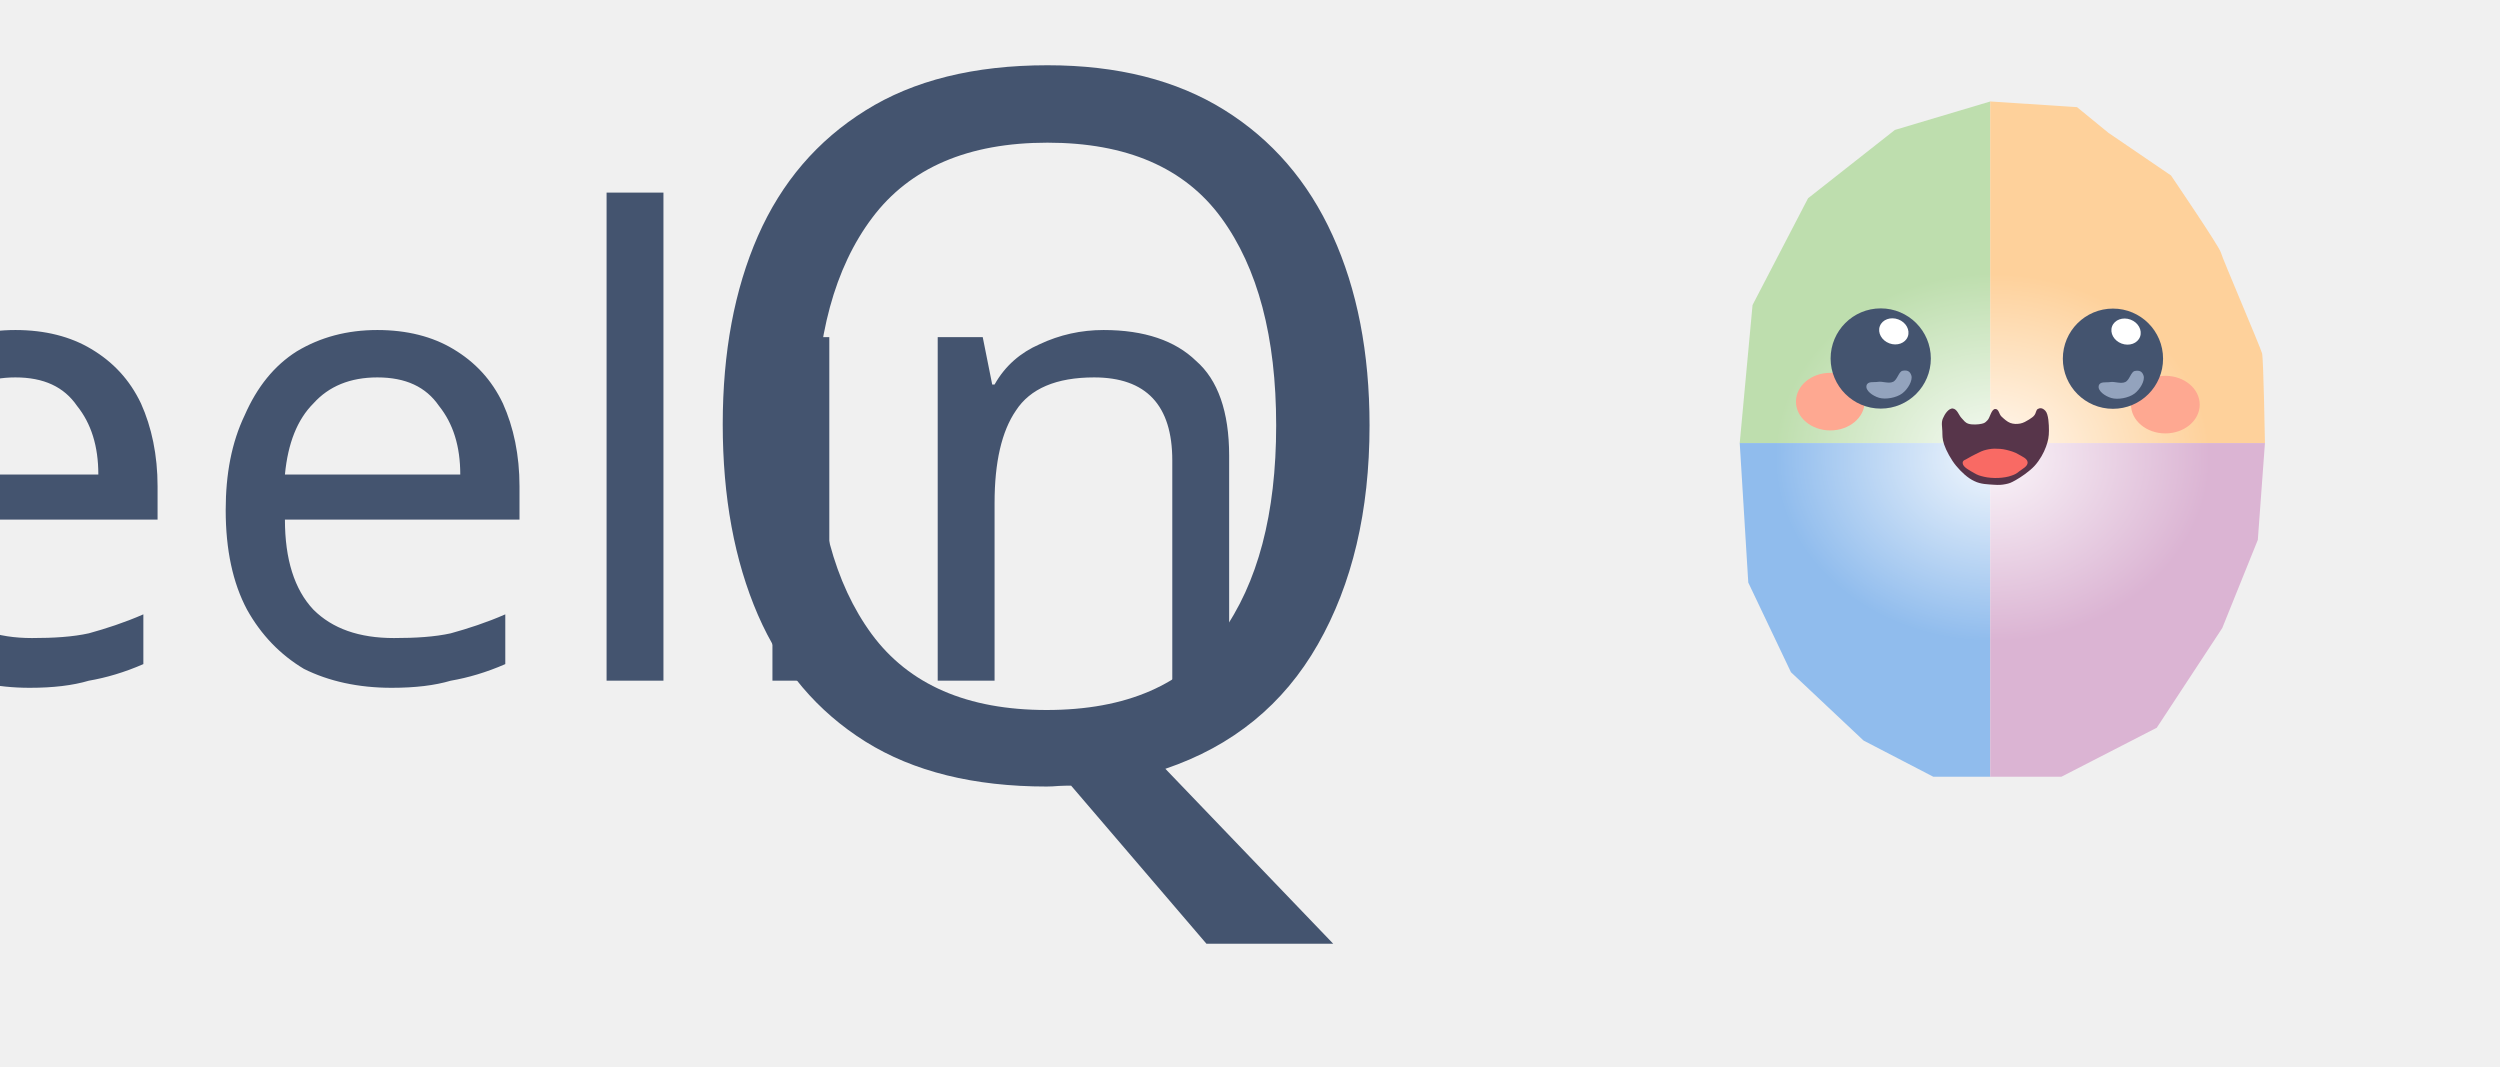
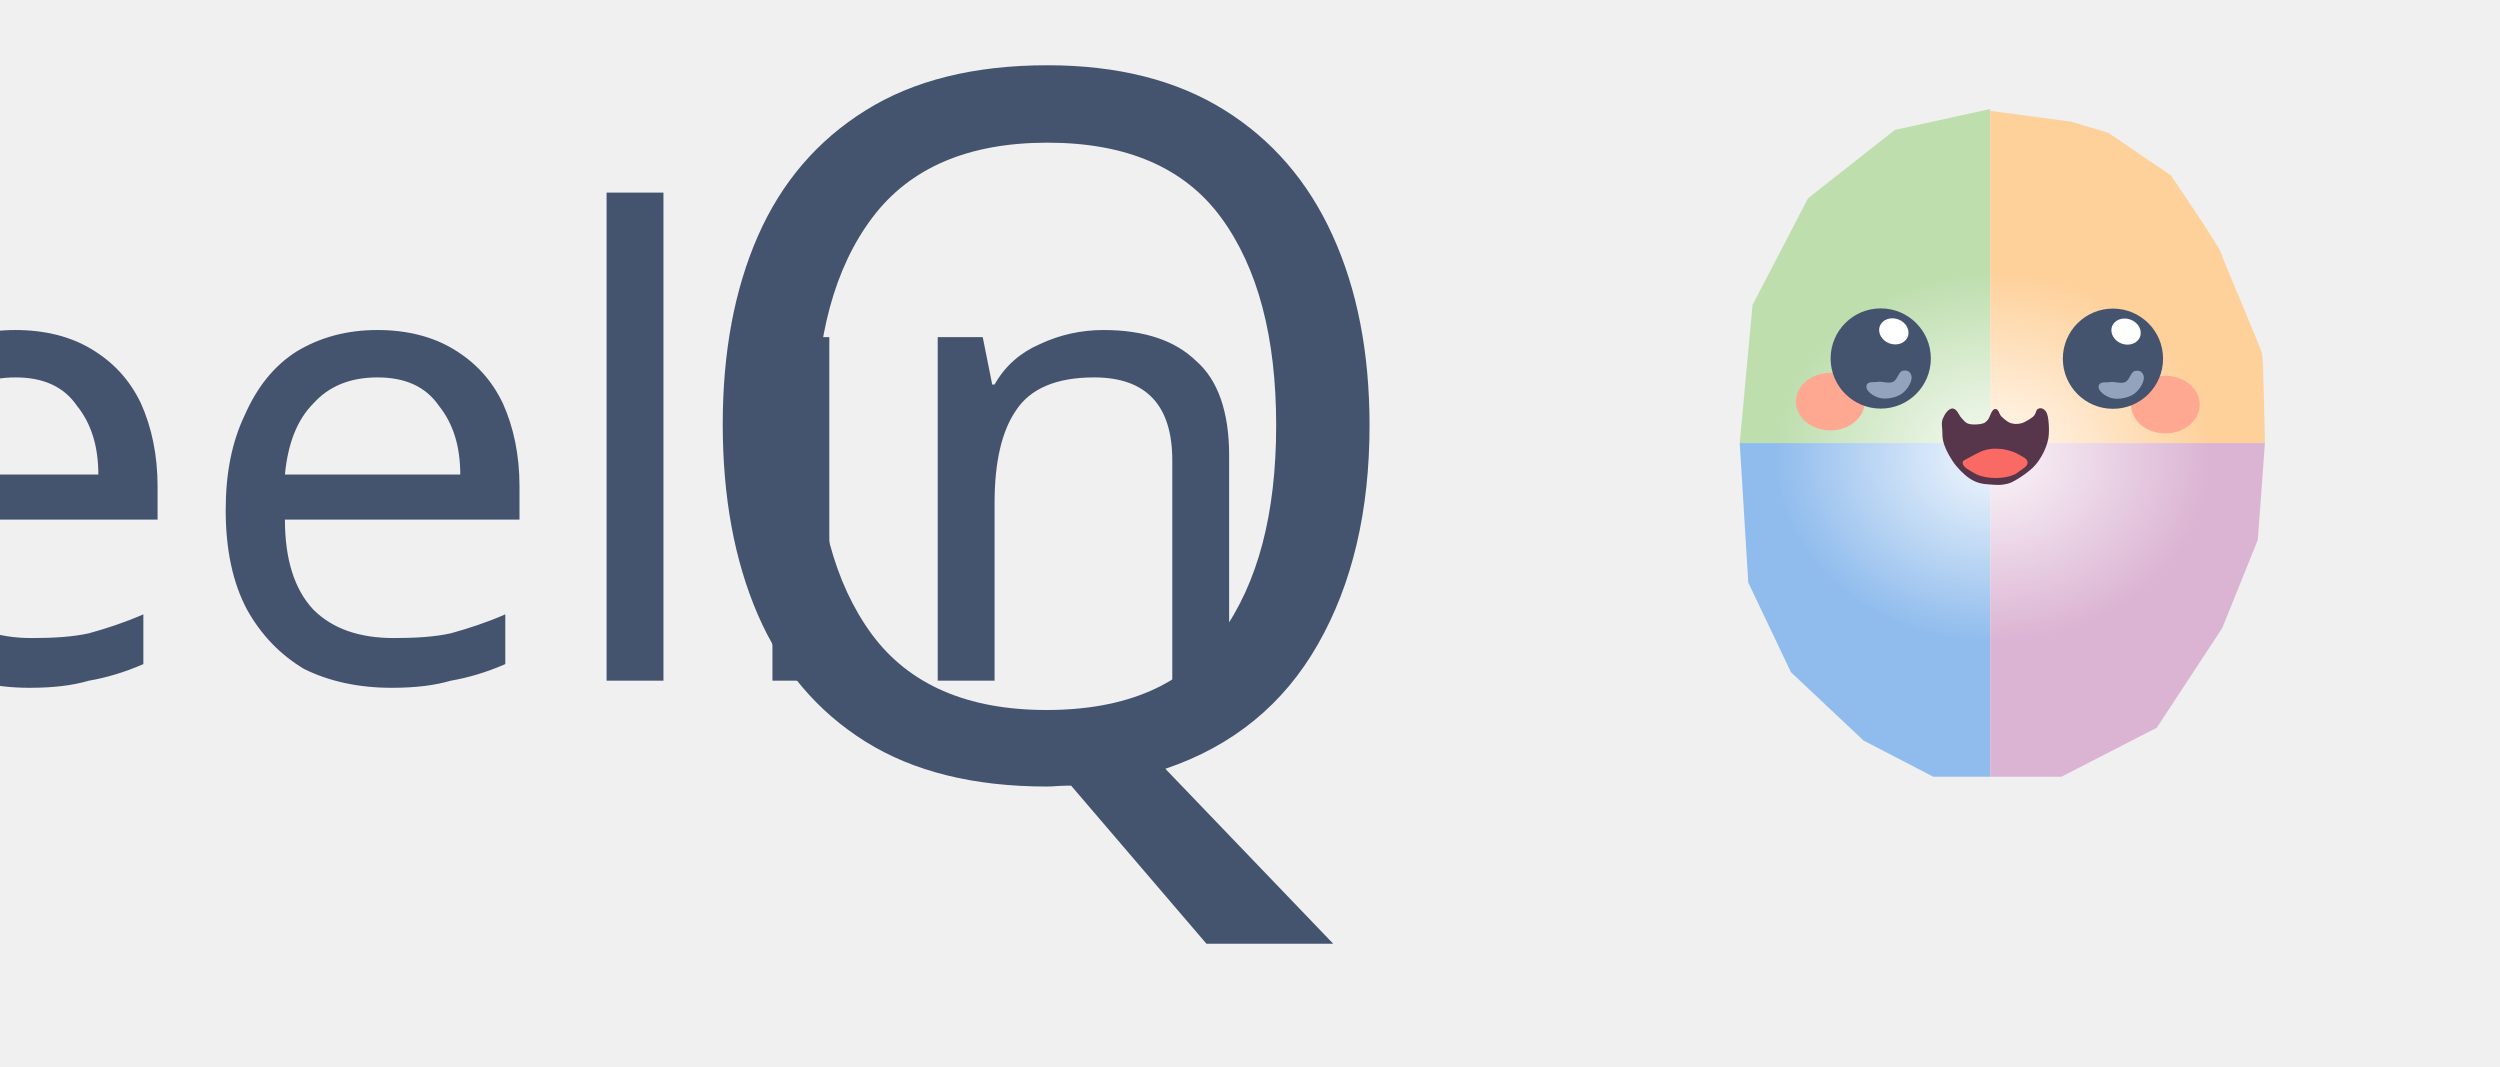
<svg xmlns="http://www.w3.org/2000/svg" xmlns:xlink="http://www.w3.org/1999/xlink" width="16.486mm" height="7.034mm" viewBox="0 0 16.486 7.034" version="1.1" id="svg1">
  <defs id="defs1">
    <radialGradient xlink:href="#linearGradient9" id="radialGradient10" cx="50.169" cy="46.245" fx="50.169" fy="46.245" r="2.281" gradientTransform="matrix(5.037993,0,0,4.263152,-170.5153,-196.4072)" gradientUnits="userSpaceOnUse" />
    <linearGradient id="linearGradient9">
      <stop style="stop-color:#ffffff;stop-opacity:0.877;" offset="0" id="stop9" />
      <stop style="stop-color:#ffffff;stop-opacity:0;" offset="1" id="stop10" />
    </linearGradient>
  </defs>
  <g id="layer1" transform="translate(-43.54293,-46.03465)">
    <text xml:space="preserve" style="font-size:4.233px;line-height:4.862px;font-family:'Nimbus Sans';-inkscape-font-specification:'Nimbus Sans';text-align:center;text-decoration-color:#000000;writing-mode:lr-tb;direction:ltr;text-anchor:middle;fill:#44546f;fill-opacity:1;stroke-width:0.5;stroke-linejoin:round;stroke-dasharray:0.5, 0.5" x="49.41" y="50.52" id="text1-2">
      <tspan id="tspan1-7" style="font-style:normal;font-variant:normal;font-weight:normal;font-stretch:normal;font-size:4.233px;line-height:4.862px;font-family:NewComputerModern08;-inkscape-font-specification:NewComputerModern08;fill:#44546f;fill-opacity:1;stroke-width:0.5" x="49.41" y="50.52">feelin</tspan>
    </text>
    <g id="g12" transform="matrix(0.1247058,0,0,0.1247058,46.42665,48.95911)">
-       <path style="fill:#bedeae;fill-opacity:1;stroke-width:4.189;stroke-linejoin:round;stroke-dasharray:4.189, 4.189" d="M 68.872,-0.022 H 82.119 V -18.085 l -5.043,1.505 -4.591,3.613 -2.935,5.645 z" id="path2-3" />
+       <path style="fill:#bedeae;fill-opacity:1;stroke-width:4.189;stroke-linejoin:round;stroke-dasharray:4.189, 4.189" d="M 68.872,-0.022 H 82.119 V -17.688 l -5.043,1.107 -4.591,3.613 -2.935,5.645 z" id="path2-3" />
      <path style="fill:#90bced;fill-opacity:1;stroke-width:4.189;stroke-linejoin:round;stroke-dasharray:4.189, 4.189" d="M 82.119,-0.022 V 17.623 H 79.108 L 75.42,15.709 71.581,12.096 69.324,7.354 68.872,-0.022 Z" id="path3-6" />
-       <path style="fill:#fed19b;fill-opacity:1;stroke-width:4.189;stroke-linejoin:round;stroke-dasharray:4.189, 4.189" d="m 82.119,-0.022 h 14.526 c 0,0 -0.075,-4.441 -0.151,-4.742 -0.075,-0.301 -2.107,-5.043 -2.183,-5.344 -0.075,-0.301 -2.634,-4.064 -2.634,-4.064 l -3.312,-2.258 -1.656,-1.355 -4.591,-0.301 z" id="path4-1" />
+       <path style="fill:#fed19b;fill-opacity:1;stroke-width:4.189;stroke-linejoin:round;stroke-dasharray:4.189, 4.189" d="m 82.119,-0.022 h 14.526 c 0,0 -0.075,-4.441 -0.151,-4.742 -0.075,-0.301 -2.107,-5.043 -2.183,-5.344 -0.075,-0.301 -2.634,-4.064 -2.634,-4.064 l -3.312,-2.258 -1.987,-0.592 -4.26,-0.566 z" id="path4-1" />
      <path style="fill:#dbb4d3;fill-opacity:1;stroke-width:4.189;stroke-linejoin:round;stroke-dasharray:4.189, 4.189" d="M 82.119,-0.022 V 17.623 h 3.763 l 5.043,-2.592 3.462,-5.269 1.882,-4.666 0.376,-5.118 z" id="path5-2" />
-       <text xml:space="preserve" style="font-size:51.908px;line-height:59.614px;font-family:'Nimbus Sans';-inkscape-font-specification:'Nimbus Sans';text-align:center;text-decoration-color:#000000;writing-mode:lr-tb;direction:ltr;text-anchor:middle;fill:#44546f;fill-opacity:1;stroke-width:6.131;stroke-linejoin:round;stroke-dasharray:6.131, 6.131" x="82.701" y="17.623" id="text1-2-2-9">
-         <tspan id="tspan1-7-6-3" style="font-style:normal;font-variant:normal;font-weight:normal;font-stretch:normal;font-size:51.908px;line-height:59.614px;font-family:NewComputerModernMath;-inkscape-font-specification:NewComputerModernMath;fill:#44546f;fill-opacity:1;stroke-width:6.131" x="82.701" y="17.623">Q</tspan>
-       </text>
      <ellipse style="fill:url(#radialGradient10);stroke:none;stroke-width:2.948;stroke-linejoin:round;stroke-dasharray:2.948, 2.948" id="path8" cx="82.238" cy="0.742" rx="11.492" ry="9.724" />
      <ellipse style="fill:#fea891;fill-opacity:1;stroke-width:2.096;stroke-linejoin:round;stroke-dasharray:2.096, 2.096" id="path6-0" cx="73.662" cy="-2.213" rx="1.817" ry="1.523" />
      <circle style="fill:#44546f;stroke-width:3.338;stroke-linejoin:round;stroke-dasharray:3.338, 3.338" id="path6" cx="76.328" cy="-4.494" r="2.65" />
      <ellipse style="fill:#ffffff;fill-opacity:1;stroke-width:0.92;stroke-linejoin:round;stroke-dasharray:0.92, 0.92" id="path6-2" cx="70.076" cy="-32.506" rx="0.789" ry="0.676" transform="rotate(20.48378)" />
      <path style="fill:#93a3bd;fill-opacity:1;stroke-width:3.088;stroke-linejoin:round;stroke-dasharray:3.088, 3.088" d="m 75.575,-3.054 c -0.057,0.255 0.318,0.535 0.664,0.638 0.346,0.103 0.917,2.769e-4 1.225,-0.23 0.308,-0.23 0.562,-0.691 0.485,-0.945 -0.077,-0.253 -0.245,-0.293 -0.46,-0.255 -0.214,0.038 -0.273,0.479 -0.511,0.587 -0.238,0.108 -0.555,-0.038 -0.791,0 -0.236,0.038 -0.555,-0.051 -0.613,0.204 z" id="path7" />
      <ellipse style="fill:#fea891;fill-opacity:1;stroke-width:2.096;stroke-linejoin:round;stroke-dasharray:2.096, 2.096" id="path6-0-6" cx="91.379" cy="-2.055" rx="1.817" ry="1.523" />
      <circle style="fill:#44546f;stroke-width:3.338;stroke-linejoin:round;stroke-dasharray:3.338, 3.338" id="path6-26" cx="88.608" cy="-4.483" r="2.65" />
      <ellipse style="fill:#ffffff;fill-opacity:1;stroke-width:0.92;stroke-linejoin:round;stroke-dasharray:0.92, 0.92" id="path6-2-1" cx="81.584" cy="-36.793" rx="0.789" ry="0.676" transform="rotate(20.48378)" />
      <path style="fill:#93a3bd;fill-opacity:1;stroke-width:3.088;stroke-linejoin:round;stroke-dasharray:3.088, 3.088" d="m 87.855,-3.043 c -0.057,0.255 0.318,0.535 0.664,0.638 0.346,0.103 0.917,2.76e-4 1.225,-0.23 0.308,-0.23 0.562,-0.691 0.485,-0.945 -0.077,-0.253 -0.245,-0.293 -0.46,-0.255 -0.214,0.038 -0.273,0.479 -0.511,0.587 -0.238,0.108 -0.555,-0.038 -0.791,0 -0.236,0.038 -0.555,-0.051 -0.613,0.204 z" id="path7-8" />
      <g id="g11" transform="matrix(10.53783,0,0,10.53783,-430.0661,-542.0978)">
        <path style="opacity:1;fill:#57354a;fill-opacity:1;stroke:none;stroke-width:0.5;stroke-linejoin:round;stroke-dasharray:0.5, 0.5" d="m 48.416,51.268 c 0.022,3.67e-4 0.031,0.034 0.044,0.047 0.013,0.013 0.017,0.023 0.035,0.029 0.018,0.006 0.051,0.004 0.067,0 0.016,-0.004 0.017,-0.006 0.029,-0.018 0.012,-0.012 0.019,-0.055 0.038,-0.056 0.019,-9.98e-4 0.019,0.026 0.032,0.038 0.013,0.012 0.028,0.026 0.044,0.032 0.016,0.006 0.034,0.006 0.05,0.003 0.016,-0.003 0.031,-0.012 0.044,-0.02 0.013,-0.009 0.021,-0.013 0.028,-0.023 0.007,-0.009 0.007,-0.025 0.016,-0.03 0.009,-0.005 0.022,-0.008 0.038,0.009 0.016,0.017 0.018,0.069 0.018,0.099 -3.2e-5,0.031 -0.004,0.052 -0.015,0.082 -0.011,0.03 -0.03,0.065 -0.056,0.094 -0.026,0.029 -0.071,0.059 -0.096,0.073 -0.025,0.014 -0.031,0.016 -0.05,0.02 -0.019,0.004 -0.035,0.005 -0.061,0.003 -0.027,-0.002 -0.064,-0.002 -0.096,-0.018 -0.033,-0.015 -0.065,-0.045 -0.091,-0.076 -0.026,-0.031 -0.051,-0.078 -0.061,-0.108 -0.01,-0.03 -0.008,-0.045 -0.009,-0.067 -9.37e-4,-0.022 -0.006,-0.044 0.003,-0.064 0.009,-0.021 0.027,-0.05 0.05,-0.05 z" id="path10" />
        <path style="opacity:1;fill:#f96a64;fill-opacity:1;stroke:none;stroke-width:0.5;stroke-linejoin:round;stroke-dasharray:0.5, 0.5" d="m 48.467,51.544 c 7.64e-4,0.018 0.037,0.036 0.056,0.047 0.018,0.011 0.029,0.014 0.05,0.019 0.02,0.005 0.048,0.007 0.072,0.006 0.023,-0.001 0.049,-0.005 0.067,-0.012 0.018,-0.006 0.026,-0.011 0.039,-0.022 0.014,-0.011 0.042,-0.024 0.041,-0.044 -10e-4,-0.02 -0.029,-0.03 -0.047,-0.041 -0.018,-0.011 -0.04,-0.017 -0.06,-0.022 -0.02,-0.005 -0.041,-0.006 -0.06,-0.006 -0.019,6.55e-4 -0.036,0.004 -0.053,0.009 -0.016,0.005 -0.03,0.014 -0.044,0.02 -0.013,0.007 -0.026,0.013 -0.037,0.02 -0.01,0.008 -0.026,0.007 -0.025,0.025 z" id="path11" />
      </g>
+       <text xml:space="preserve" style="font-size:51.908px;line-height:59.614px;font-family:'Nimbus Sans';-inkscape-font-specification:'Nimbus Sans';text-align:center;text-decoration-color:#000000;writing-mode:lr-tb;direction:ltr;text-anchor:middle;fill:#44546f;fill-opacity:1;stroke-width:6.131;stroke-linejoin:round;stroke-dasharray:6.131, 6.131" x="82.701" y="17.623" id="text1-2-2-9">
+         <tspan id="tspan1-7-6-3" style="font-style:normal;font-variant:normal;font-weight:normal;font-stretch:normal;font-size:51.908px;line-height:59.614px;font-family:NewComputerModernMath;-inkscape-font-specification:NewComputerModernMath;fill:#44546f;fill-opacity:1;stroke-width:6.131" x="82.701" y="17.623">Q</tspan>
+       </text>
    </g>
  </g>
</svg>
